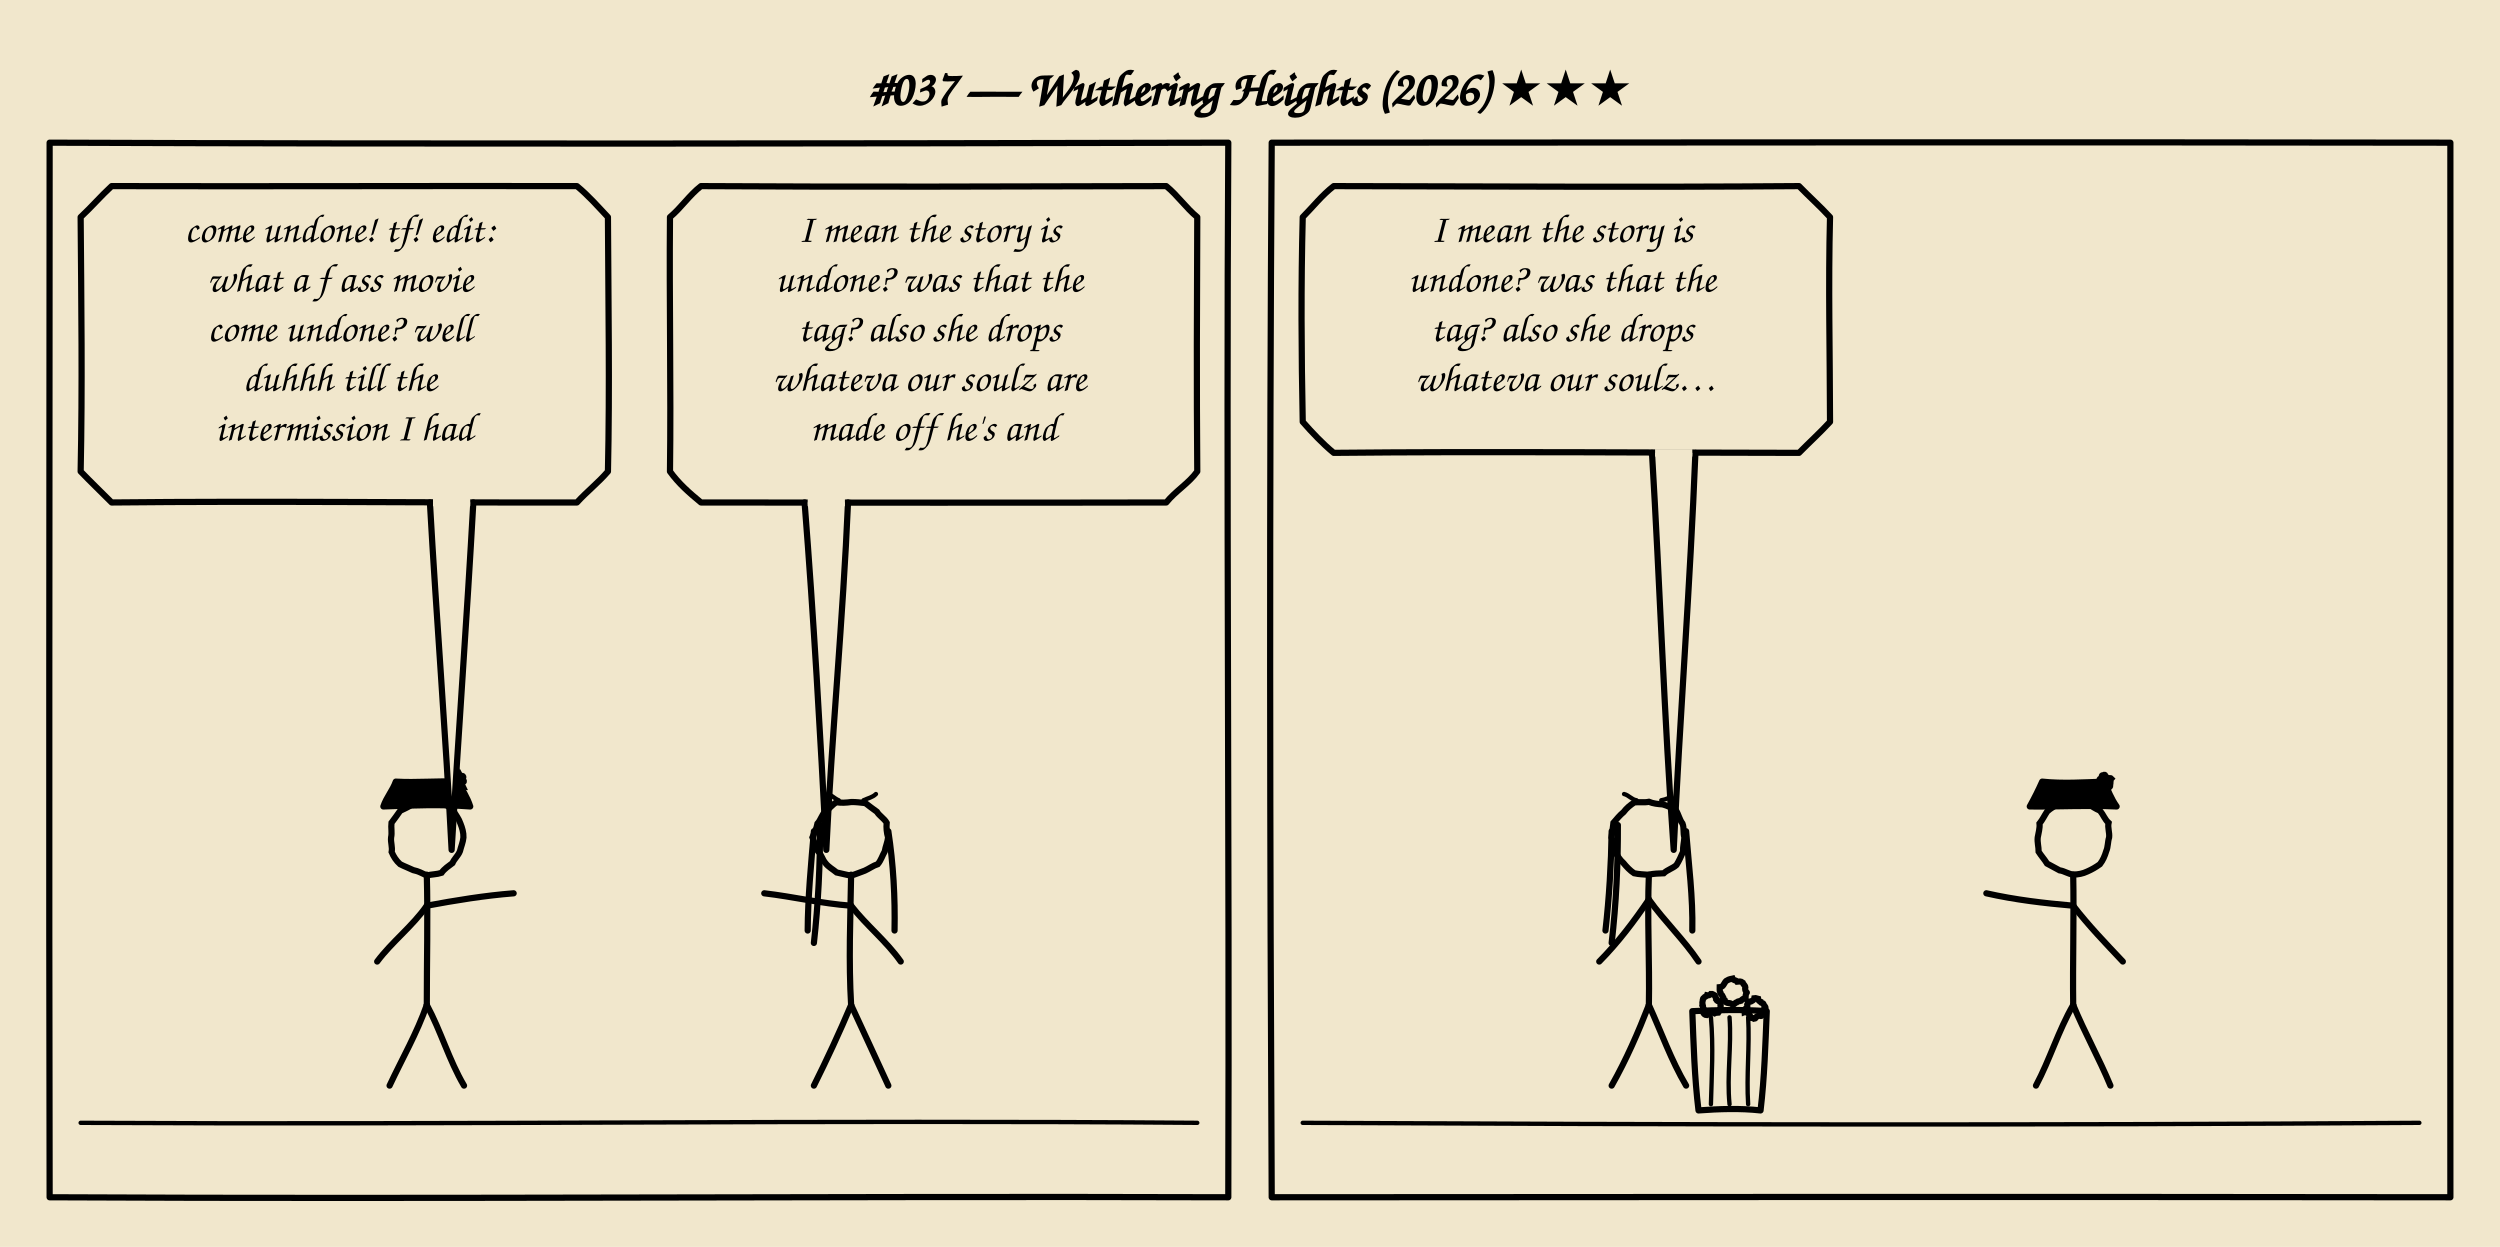
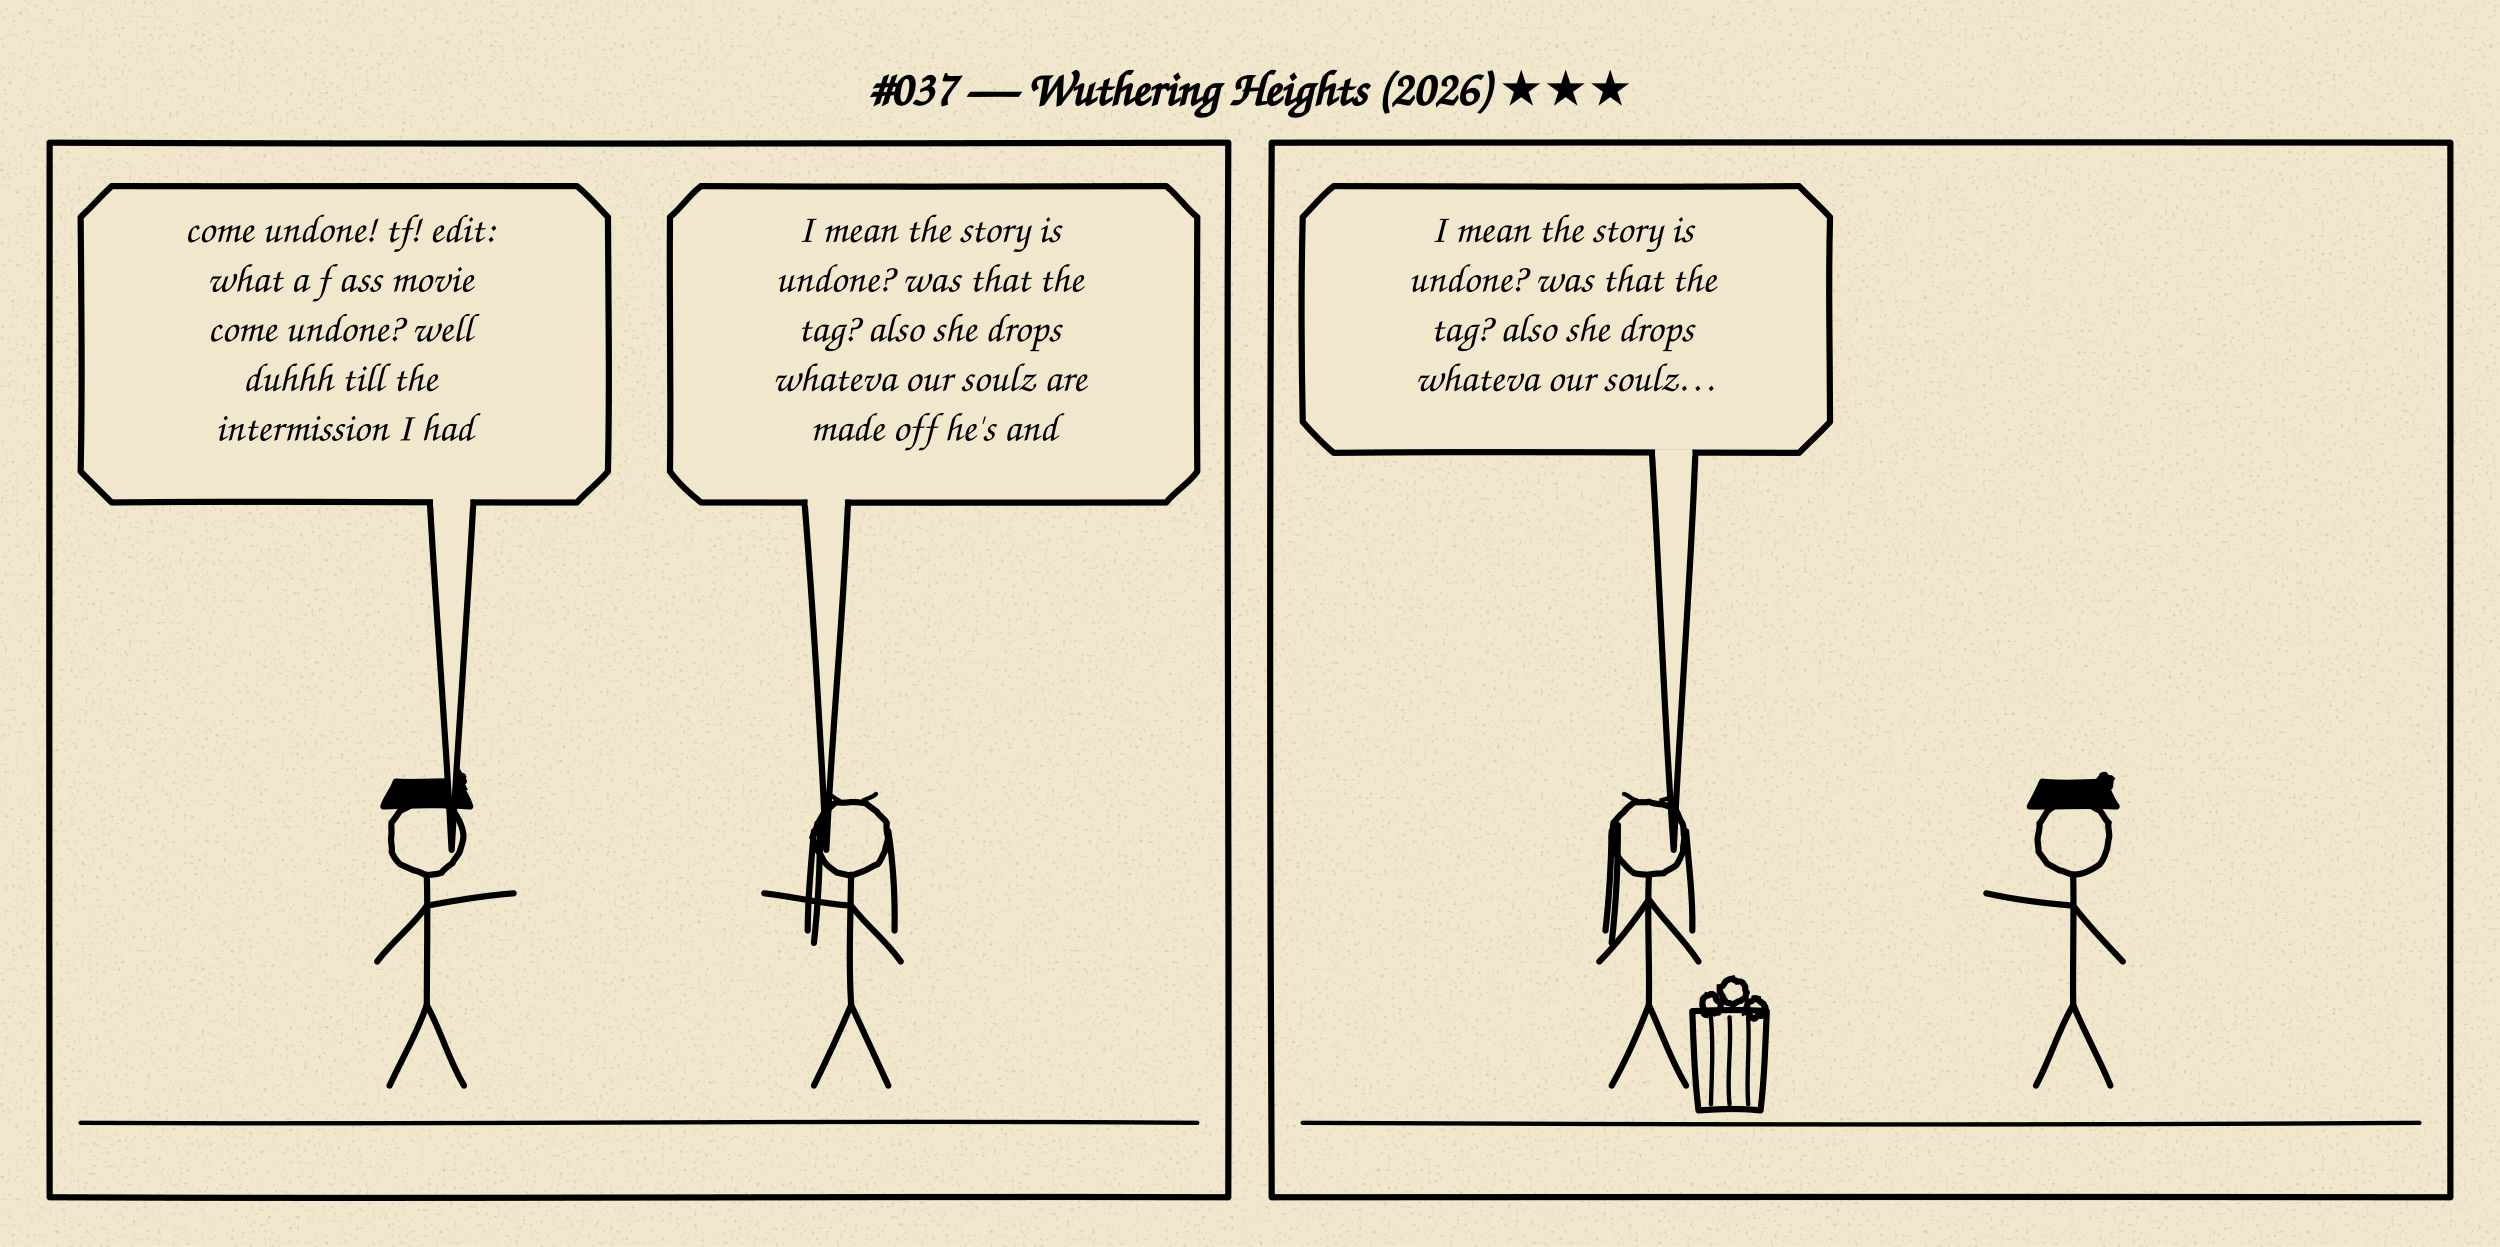
<svg xmlns="http://www.w3.org/2000/svg" viewBox="0 0 806 402" width="806" height="402" role="img" aria-label="#037 — Wuthering Heights (2026)">
+   <defs>
+     <filter id="grain" x="0%" y="0%" width="100%" height="100%">
+       <feTurbulence type="fractalNoise" baseFrequency="0.85" numOctaves="2" stitchTiles="stitch" seed="2" />
+       <feColorMatrix values="0 0 0 0 0.32  0 0 0 0 0.22  0 0 0 0 0.13  0 0 0 -1.4 0.55" />
+     </filter>
+   </defs>
  <rect width="100%" height="100%" fill="#f1e7cc" />
+   <rect width="100%" height="100%" filter="url(#grain)" opacity="0.75" />
  <text x="403.0" y="34" text-anchor="middle" font-family="Comic Neue, Comic Sans MS, cursive" font-size="16" font-weight="700" fill="black">#037 — Wuthering Heights (2026) ★★★</text>
  <g class="panel">
    <path d="M 16.00 46.00 C 142.67 46.48, 269.33 46.29, 396.00 46.00 C 395.32 159.33, 396.39 272.67, 396.00 386.00 C 269.33 385.60, 142.67 386.63, 16.00 386.00 C 15.76 272.67, 15.96 159.33, 16.00 46.00" fill="none" stroke="black" stroke-width="2.0" stroke-linecap="round" stroke-linejoin="round" />
    <path d="M 26.00 362.00 C 146.00 362.65, 266.00 361.05, 386.00 362.00" fill="none" stroke="black" stroke-width="1.4" stroke-linecap="round" />
    <path d="M 149.41 270.00 C 149.27 271.53, 148.64 272.95, 148.28 274.43 C 147.73 275.87, 146.47 276.86, 145.87 278.27 C 144.61 279.23, 143.27 280.09, 142.33 281.41 C 140.79 281.92, 139.16 281.85, 137.60 282.25 C 136.18 281.59, 134.80 280.83, 133.24 280.53 C 131.84 279.84, 130.37 279.34, 128.99 278.61 C 127.77 277.53, 126.90 276.19, 126.27 274.69 C 126.57 273.11, 125.91 271.57, 126.09 270.00 C 126.43 268.44, 126.02 266.85, 126.21 265.28 C 127.20 264.04, 128.06 262.69, 129.01 261.41 C 130.40 260.70, 131.88 260.15, 133.11 259.15 C 134.65 258.98, 136.07 258.27, 137.60 258.06 C 139.20 258.24, 140.82 258.02, 142.40 258.40 C 143.63 259.44, 145.05 260.25, 146.17 261.43 C 146.97 262.76, 147.95 264.00, 148.45 265.51 C 149.02 266.95, 149.47 268.42, 149.41 270.00" fill="none" stroke="black" stroke-width="2.0" stroke-linecap="round" />
    <path d="M 123.60 260.00 C 132.93 259.64, 142.27 259.27, 151.60 260.00 C 150.70 257.11, 149.01 254.63, 147.60 252.00 C 140.93 251.72, 134.27 252.39, 127.60 252.00 C 126.62 254.84, 124.53 257.13, 123.60 260.00" fill="black" stroke="black" stroke-width="2.0" stroke-linecap="round" stroke-linejoin="round" />
    <path d="M 149.51 252.00 C 149.17 252.03, 149.20 252.43, 148.96 252.56 C 148.85 252.98, 149.09 253.31, 149.25 253.65 C 148.94 253.63, 148.59 253.35, 148.33 253.75 C 148.11 253.40, 147.86 253.42, 147.60 253.70 C 147.21 253.54, 146.96 253.74, 146.76 254.04 C 146.92 253.65, 146.57 253.45, 146.42 253.18 C 146.20 252.71, 145.82 252.80, 145.43 252.90 C 145.71 252.52, 145.19 252.32, 145.22 252.00 C 145.50 251.72, 145.44 251.40, 145.35 251.07 C 145.73 250.65, 146.17 251.00, 146.58 250.98 C 146.69 250.56, 146.81 250.14, 146.65 249.71 C 146.81 250.15, 147.42 249.94, 147.60 250.36 C 147.99 250.56, 148.26 250.44, 148.41 250.04 C 148.62 250.40, 149.08 249.94, 149.29 250.31 C 149.64 250.68, 148.86 250.96, 149.21 251.33 C 149.39 251.52, 149.61 251.69, 149.51 252.00" fill="black" stroke="black" stroke-width="2.0" stroke-linecap="round" />
    <path d="M 137.60 282.00 C 137.97 296.00, 137.59 310.00, 137.60 324.00" fill="none" stroke="black" stroke-width="2.0" stroke-linecap="round" />
    <path d="M 137.60 292.00 C 146.88 290.27, 156.18 288.74, 165.60 288.00" fill="none" stroke="black" stroke-width="2.0" stroke-linecap="round" />
    <path d="M 137.60 292.00 C 132.97 298.63, 126.43 303.55, 121.60 310.00" fill="none" stroke="black" stroke-width="2.0" stroke-linecap="round" />
    <path d="M 137.60 324.00 C 134.45 333.06, 129.64 341.35, 125.60 350.00" fill="none" stroke="black" stroke-width="2.0" stroke-linecap="round" />
    <path d="M 137.60 324.00 C 142.15 332.42, 144.74 341.73, 149.60 350.00" fill="none" stroke="black" stroke-width="2.0" stroke-linecap="round" />
    <path d="M 286.32 270.00 C 286.16 271.54, 285.49 272.97, 285.24 274.49 C 284.46 275.84, 284.03 277.39, 283.00 278.60 C 281.50 279.08, 280.25 280.05, 278.83 280.69 C 277.35 281.22, 275.91 281.85, 274.40 282.29 C 272.82 282.06, 271.29 281.60, 269.73 281.28 C 268.53 280.27, 267.10 279.54, 266.13 278.27 C 265.11 277.12, 264.82 275.52, 263.73 274.42 C 263.34 272.86, 262.39 271.53, 261.92 270.00 C 262.56 268.53, 263.27 267.10, 263.56 265.51 C 264.61 264.37, 264.92 262.75, 266.05 261.65 C 267.40 260.81, 268.26 259.39, 269.70 258.65 C 271.27 258.89, 272.84 258.80, 274.40 258.58 C 275.94 258.53, 277.46 258.76, 278.99 258.92 C 280.22 259.85, 281.43 260.82, 282.70 261.70 C 283.54 263.07, 285.05 263.85, 285.86 265.26 C 285.72 266.87, 285.86 268.45, 286.32 270.00" fill="none" stroke="black" stroke-width="2.0" stroke-linecap="round" />
    <path d="M 262.40 268.00 C 261.48 278.65, 260.46 289.30, 260.40 300.00" fill="none" stroke="black" stroke-width="2.0" stroke-linecap="round" />
    <path d="M 264.40 266.00 C 264.40 278.70, 263.82 291.37, 262.40 304.00" fill="none" stroke="black" stroke-width="2.0" stroke-linecap="round" />
    <path d="M 286.40 268.00 C 288.01 278.61, 288.61 289.28, 288.40 300.00" fill="none" stroke="black" stroke-width="2.0" stroke-linecap="round" />
    <path d="M 270.40 258.00 C 269.00 257.48, 268.03 256.07, 266.40 256.00" fill="none" stroke="black" stroke-width="1.4" stroke-linecap="round" />
    <path d="M 278.40 258.00 C 279.75 257.36, 281.28 257.09, 282.40 256.00" fill="none" stroke="black" stroke-width="1.4" stroke-linecap="round" />
    <path d="M 274.40 282.00 C 274.17 296.00, 273.57 310.00, 274.40 324.00" fill="none" stroke="black" stroke-width="2.0" stroke-linecap="round" />
    <path d="M 274.40 292.00 C 264.97 291.33, 255.77 289.09, 246.40 288.00" fill="none" stroke="black" stroke-width="2.0" stroke-linecap="round" />
    <path d="M 274.40 292.00 C 279.33 298.36, 285.75 303.40, 290.40 310.00" fill="none" stroke="black" stroke-width="2.0" stroke-linecap="round" />
    <path d="M 274.40 324.00 C 270.68 332.80, 266.66 341.45, 262.40 350.00" fill="none" stroke="black" stroke-width="2.0" stroke-linecap="round" />
    <path d="M 274.40 324.00 C 278.44 332.65, 282.39 341.34, 286.40 350.00" fill="none" stroke="black" stroke-width="2.0" stroke-linecap="round" />
    <path d="M 36.00 60.00 C 86.00 60.13, 136.00 59.91, 186.00 60.00 C 189.66 63.01, 192.77 66.57, 196.00 70.00 C 196.12 97.33, 196.60 124.67, 196.00 152.00 C 192.92 155.59, 189.18 158.51, 186.00 162.00 C 136.00 162.11, 86.00 161.47, 36.00 162.00 C 32.67 158.66, 29.27 155.40, 26.00 152.00 C 26.57 124.67, 26.21 97.33, 26.00 70.00 C 29.45 66.79, 32.53 63.19, 36.00 60.00" fill="#f1e7cc" stroke="black" stroke-width="2.0" stroke-linecap="round" stroke-linejoin="round" />
    <path d="M 138.60 162.00 C 140.70 199.35, 143.71 236.64, 145.60 274.00 C 147.78 236.66, 150.53 199.35, 152.60 162.00" fill="#f1e7cc" stroke="black" stroke-width="2.0" stroke-linecap="round" stroke-linejoin="round" />
    <line x1="139.6" y1="162" x2="151.6" y2="162" stroke="#f1e7cc" stroke-width="2.4" />
    <text x="111.0" y="78.0" text-anchor="middle" font-family="Comic Neue, Comic Sans MS, cursive" font-size="13" fill="black">
      <tspan x="111.0" dy="0">come undone! tf! edit:</tspan>
      <tspan x="111.0" dy="16">what a f ass movie</tspan>
      <tspan x="111.0" dy="16">come undone? well</tspan>
      <tspan x="111.0" dy="16">duhhh till the</tspan>
      <tspan x="111.0" dy="16">intermission I had</tspan>
    </text>
    <path d="M 226.00 60.00 C 276.00 60.31, 326.00 60.13, 376.00 60.00 C 379.66 63.00, 382.34 66.99, 386.00 70.00 C 385.88 97.33, 385.77 124.67, 386.00 152.00 C 383.21 155.87, 378.97 158.30, 376.00 162.00 C 326.00 162.11, 276.00 162.05, 226.00 162.00 C 222.34 158.99, 218.78 155.89, 216.00 152.00 C 216.35 124.67, 215.76 97.33, 216.00 70.00 C 219.63 66.96, 222.25 62.91, 226.00 60.00" fill="#f1e7cc" stroke="black" stroke-width="2.0" stroke-linecap="round" stroke-linejoin="round" />
    <path d="M 259.40 162.00 C 262.34 199.30, 264.46 236.64, 266.40 274.00 C 268.17 236.63, 271.80 199.38, 273.40 162.00" fill="#f1e7cc" stroke="black" stroke-width="2.0" stroke-linecap="round" stroke-linejoin="round" />
    <line x1="260.4" y1="162" x2="272.4" y2="162" stroke="#f1e7cc" stroke-width="2.4" />
    <text x="301.0" y="78.0" text-anchor="middle" font-family="Comic Neue, Comic Sans MS, cursive" font-size="13" fill="black">
      <tspan x="301.0" dy="0">I mean the story is</tspan>
      <tspan x="301.0" dy="16">undone? was that the</tspan>
      <tspan x="301.0" dy="16">tag? also she drops</tspan>
      <tspan x="301.0" dy="16">whateva our soulz are</tspan>
      <tspan x="301.0" dy="16">made off he's and</tspan>
    </text>
  </g>
  <g class="panel">
    <path d="M 410.00 46.00 C 536.67 45.96, 663.33 45.78, 790.00 46.00 C 790.07 159.33, 789.93 272.67, 790.00 386.00 C 663.33 385.83, 536.67 385.89, 410.00 386.00 C 409.42 272.67, 409.24 159.33, 410.00 46.00" fill="none" stroke="black" stroke-width="2.0" stroke-linecap="round" stroke-linejoin="round" />
    <path d="M 420.00 362.00 C 540.00 362.59, 660.00 362.80, 780.00 362.00" fill="none" stroke="black" stroke-width="1.4" stroke-linecap="round" />
    <path d="M 545.60 326.00 C 553.60 325.62, 561.60 325.41, 569.60 326.00 C 569.16 336.68, 568.87 347.37, 567.60 358.00 C 560.93 357.27, 554.27 357.52, 547.60 358.00 C 546.30 347.37, 546.01 336.68, 545.60 326.00" fill="none" stroke="black" stroke-width="2.0" stroke-linecap="round" stroke-linejoin="round" />
    <path d="M 551.60 328.00 C 552.43 337.33, 551.85 346.67, 551.60 356.00" fill="none" stroke="black" stroke-width="1.4" stroke-linecap="round" />
    <path d="M 557.60 328.00 C 558.30 337.33, 556.68 346.67, 557.60 356.00" fill="none" stroke="black" stroke-width="1.4" stroke-linecap="round" />
    <path d="M 563.60 328.00 C 564.13 337.33, 563.01 346.67, 563.60 356.00" fill="none" stroke="black" stroke-width="1.4" stroke-linecap="round" />
    <path d="M 554.66 324.00 C 554.93 324.43, 554.60 324.82, 554.57 325.23 C 554.15 325.54, 554.36 326.11, 554.06 326.46 C 553.61 326.51, 553.14 326.47, 552.72 326.71 C 552.36 326.57, 552.04 326.25, 551.60 326.43 C 551.35 327.03, 550.70 327.00, 550.25 327.27 C 549.70 327.26, 549.36 326.93, 549.12 326.48 C 548.93 325.98, 549.54 325.51, 549.19 325.00 C 548.86 324.74, 549.22 324.26, 548.87 324.00 C 548.93 323.63, 548.78 323.25, 548.90 322.88 C 549.07 322.51, 548.84 321.99, 549.32 321.72 C 549.53 321.30, 550.13 321.34, 550.31 320.88 C 550.83 320.98, 551.26 320.83, 551.60 320.42 C 552.12 320.36, 552.45 320.75, 552.86 320.95 C 552.91 321.43, 553.48 321.75, 553.30 322.30 C 553.57 322.76, 553.98 322.89, 554.48 322.81 C 554.80 323.16, 554.88 323.56, 554.66 324.00" fill="none" stroke="black" stroke-width="2.0" stroke-linecap="round" />
    <path d="M 563.18 320.00 C 562.78 320.51, 562.78 321.12, 562.75 321.72 C 562.17 321.90, 561.64 322.17, 561.27 322.67 C 560.82 322.85, 560.27 322.75, 559.91 323.16 C 559.37 323.23, 559.19 323.92, 558.60 323.91 C 558.21 323.53, 557.73 323.39, 557.21 323.37 C 556.63 323.35, 556.26 323.06, 556.08 322.52 C 555.52 322.32, 555.84 321.59, 555.37 321.34 C 555.40 320.75, 554.63 320.58, 554.66 320.00 C 554.33 319.46, 554.45 318.86, 554.45 318.28 C 555.14 318.23, 555.54 317.80, 555.83 317.23 C 556.13 316.76, 556.35 316.21, 556.95 316.02 C 557.45 315.70, 558.04 315.63, 558.60 315.50 C 558.87 316.15, 559.71 315.95, 560.06 316.49 C 560.67 316.44, 561.29 316.32, 561.83 316.77 C 561.99 317.35, 562.64 317.66, 562.69 318.30 C 562.54 318.96, 562.70 319.53, 563.18 320.00" fill="none" stroke="black" stroke-width="2.0" stroke-linecap="round" />
    <path d="M 569.19 325.00 C 568.72 325.23, 568.42 325.61, 568.22 326.09 C 568.32 326.56, 567.71 326.93, 568.04 327.44 C 567.62 327.80, 567.09 327.18, 566.67 327.59 C 566.14 327.65, 566.14 328.38, 565.60 328.44 C 565.28 327.97, 564.70 328.38, 564.33 328.08 C 564.29 327.59, 564.13 327.16, 563.81 326.79 C 563.34 326.68, 563.01 326.11, 562.42 326.32 C 562.36 325.78, 562.55 325.34, 562.97 325.00 C 563.39 324.80, 563.39 324.44, 563.31 324.05 C 563.14 323.63, 563.87 323.44, 563.59 322.99 C 563.92 322.75, 564.36 323.10, 564.68 322.77 C 565.11 322.57, 565.51 322.32, 565.60 321.79 C 566.04 321.71, 566.41 321.97, 566.82 322.06 C 566.88 322.55, 567.20 322.81, 567.62 322.98 C 567.71 323.52, 568.48 323.23, 568.58 323.77 C 568.69 324.22, 569.23 324.47, 569.19 325.00" fill="none" stroke="black" stroke-width="2.0" stroke-linecap="round" />
    <path d="M 543.04 270.00 C 542.95 271.53, 542.54 273.02, 542.63 274.57 C 541.99 276.05, 541.35 277.52, 540.49 278.89 C 539.27 280.00, 537.58 280.39, 536.38 281.55 C 534.78 281.66, 533.16 281.56, 531.60 282.04 C 530.01 281.90, 528.40 281.89, 526.83 281.53 C 525.48 280.63, 524.40 279.45, 523.38 278.22 C 522.20 277.19, 521.44 275.85, 520.63 274.55 C 520.25 273.04, 520.18 271.45, 519.56 270.00 C 519.74 268.42, 520.04 266.85, 520.18 265.27 C 521.21 264.08, 522.20 262.84, 523.43 261.83 C 524.39 260.55, 525.59 259.56, 526.92 258.69 C 528.47 258.51, 530.05 258.82, 531.60 258.50 C 533.01 259.08, 534.51 259.24, 536.02 259.33 C 537.55 259.76, 539.00 260.40, 540.34 261.26 C 541.19 262.60, 541.45 264.23, 542.44 265.51 C 543.00 266.96, 542.60 268.54, 543.04 270.00" fill="none" stroke="black" stroke-width="2.0" stroke-linecap="round" />
    <path d="M 519.60 268.00 C 519.43 278.70, 518.80 289.37, 517.60 300.00" fill="none" stroke="black" stroke-width="2.0" stroke-linecap="round" />
    <path d="M 521.60 266.00 C 521.64 278.70, 521.06 291.38, 519.60 304.00" fill="none" stroke="black" stroke-width="2.0" stroke-linecap="round" />
    <path d="M 543.60 268.00 C 544.43 278.66, 545.83 289.28, 545.60 300.00" fill="none" stroke="black" stroke-width="2.0" stroke-linecap="round" />
    <path d="M 527.60 258.00 C 526.04 257.78, 525.10 256.34, 523.60 256.00" fill="none" stroke="black" stroke-width="1.4" stroke-linecap="round" />
    <path d="M 535.60 258.00 C 537.12 257.72, 538.53 257.20, 539.60 256.00" fill="none" stroke="black" stroke-width="1.4" stroke-linecap="round" />
    <path d="M 531.60 282.00 C 531.03 296.00, 531.86 310.00, 531.60 324.00" fill="none" stroke="black" stroke-width="2.0" stroke-linecap="round" />
    <path d="M 531.60 290.00 C 526.79 297.08, 521.64 303.90, 515.60 310.00" fill="none" stroke="black" stroke-width="2.0" stroke-linecap="round" />
    <path d="M 531.60 290.00 C 536.56 296.97, 542.83 302.88, 547.60 310.00" fill="none" stroke="black" stroke-width="2.0" stroke-linecap="round" />
    <path d="M 531.60 324.00 C 528.13 332.91, 524.32 341.67, 519.60 350.00" fill="none" stroke="black" stroke-width="2.0" stroke-linecap="round" />
    <path d="M 531.60 324.00 C 535.57 332.68, 538.72 341.74, 543.60 350.00" fill="none" stroke="black" stroke-width="2.0" stroke-linecap="round" />
    <path d="M 679.98 270.00 C 679.51 271.44, 679.66 273.00, 679.05 274.41 C 678.60 275.92, 678.00 277.36, 677.02 278.62 C 675.75 279.55, 674.39 280.34, 672.94 280.97 C 671.51 281.66, 669.99 281.96, 668.40 281.95 C 666.84 281.82, 665.55 280.79, 664.01 280.60 C 662.67 279.87, 661.33 279.13, 659.98 278.42 C 659.16 277.09, 658.10 275.93, 657.26 274.61 C 657.27 273.07, 656.79 271.56, 656.96 270.00 C 657.19 268.51, 657.71 267.05, 657.54 265.50 C 658.51 264.30, 659.16 262.89, 660.01 261.61 C 661.15 260.53, 662.61 259.88, 663.77 258.83 C 665.29 258.40, 666.84 258.31, 668.40 258.53 C 669.93 258.82, 671.49 258.70, 673.03 258.82 C 674.21 259.92, 675.57 260.72, 677.04 261.36 C 678.07 262.59, 678.59 264.18, 679.80 265.28 C 679.46 266.87, 680.17 268.42, 679.98 270.00" fill="none" stroke="black" stroke-width="2.0" stroke-linecap="round" />
    <path d="M 654.40 260.00 C 663.73 260.11, 673.07 259.55, 682.40 260.00 C 680.65 257.54, 679.58 254.75, 678.40 252.00 C 671.73 252.23, 665.07 252.70, 658.40 252.00 C 657.19 254.73, 655.86 257.39, 654.40 260.00" fill="black" stroke="black" stroke-width="2.0" stroke-linecap="round" stroke-linejoin="round" />
    <path d="M 680.44 252.00 C 680.22 252.22, 680.61 252.58, 680.27 252.78 C 680.23 253.10, 680.48 253.46, 680.14 253.74 C 679.81 253.80, 679.52 253.95, 679.33 254.24 C 679.20 253.77, 678.91 253.49, 678.40 253.45 C 678.09 253.54, 678.05 254.08, 677.59 253.94 C 677.70 253.52, 677.56 253.28, 677.09 253.31 C 677.12 252.89, 676.74 252.92, 676.51 252.78 C 676.62 252.52, 677.05 252.40, 676.85 252.00 C 677.21 251.81, 676.98 251.58, 676.88 251.37 C 676.87 251.02, 677.43 251.38, 677.37 250.97 C 677.72 250.78, 677.56 250.43, 677.63 250.15 C 677.76 249.77, 678.22 250.06, 678.40 249.78 C 678.90 249.75, 678.68 250.37, 679.03 250.48 C 679.28 250.54, 679.32 250.79, 679.45 250.95 C 679.86 251.00, 680.31 250.65, 680.69 251.05 C 680.45 251.33, 680.18 251.59, 680.44 252.00" fill="black" stroke="black" stroke-width="2.0" stroke-linecap="round" />
    <path d="M 668.40 282.00 C 668.68 296.00, 668.21 310.00, 668.40 324.00" fill="none" stroke="black" stroke-width="2.0" stroke-linecap="round" />
    <path d="M 668.40 292.00 C 658.99 291.18, 649.63 290.09, 640.40 288.00" fill="none" stroke="black" stroke-width="2.0" stroke-linecap="round" />
    <path d="M 668.40 292.00 C 673.31 298.37, 678.89 304.15, 684.40 310.00" fill="none" stroke="black" stroke-width="2.0" stroke-linecap="round" />
    <path d="M 668.40 324.00 C 663.61 332.30, 660.89 341.56, 656.40 350.00" fill="none" stroke="black" stroke-width="2.0" stroke-linecap="round" />
    <path d="M 668.40 324.00 C 672.04 332.83, 676.74 341.17, 680.40 350.00" fill="none" stroke="black" stroke-width="2.0" stroke-linecap="round" />
    <path d="M 430.00 60.00 C 480.00 60.08, 530.00 60.41, 580.00 60.00 C 583.28 63.39, 586.81 66.52, 590.00 70.00 C 589.42 92.00, 589.97 114.00, 590.00 136.00 C 586.80 139.47, 583.31 142.64, 580.00 146.00 C 530.00 145.96, 480.00 145.49, 430.00 146.00 C 426.35 142.98, 423.12 139.54, 420.00 136.00 C 419.56 114.00, 419.43 92.00, 420.00 70.00 C 423.32 66.65, 426.23 62.90, 430.00 60.00" fill="#f1e7cc" stroke="black" stroke-width="2.0" stroke-linecap="round" stroke-linejoin="round" />
    <path d="M 532.60 146.00 C 535.15 188.65, 536.54 231.37, 539.60 274.00 C 541.58 231.31, 544.90 188.70, 546.60 146.00" fill="#f1e7cc" stroke="black" stroke-width="2.0" stroke-linecap="round" stroke-linejoin="round" />
    <line x1="533.6" y1="146" x2="545.6" y2="146" stroke="#f1e7cc" stroke-width="2.4" />
    <text x="505.0" y="78.0" text-anchor="middle" font-family="Comic Neue, Comic Sans MS, cursive" font-size="13" fill="black">
      <tspan x="505.0" dy="0">I mean the story is</tspan>
      <tspan x="505.0" dy="16">undone? was that the</tspan>
      <tspan x="505.0" dy="16">tag? also she drops</tspan>
      <tspan x="505.0" dy="16">whateva our soulz…</tspan>
    </text>
  </g>
</svg>
